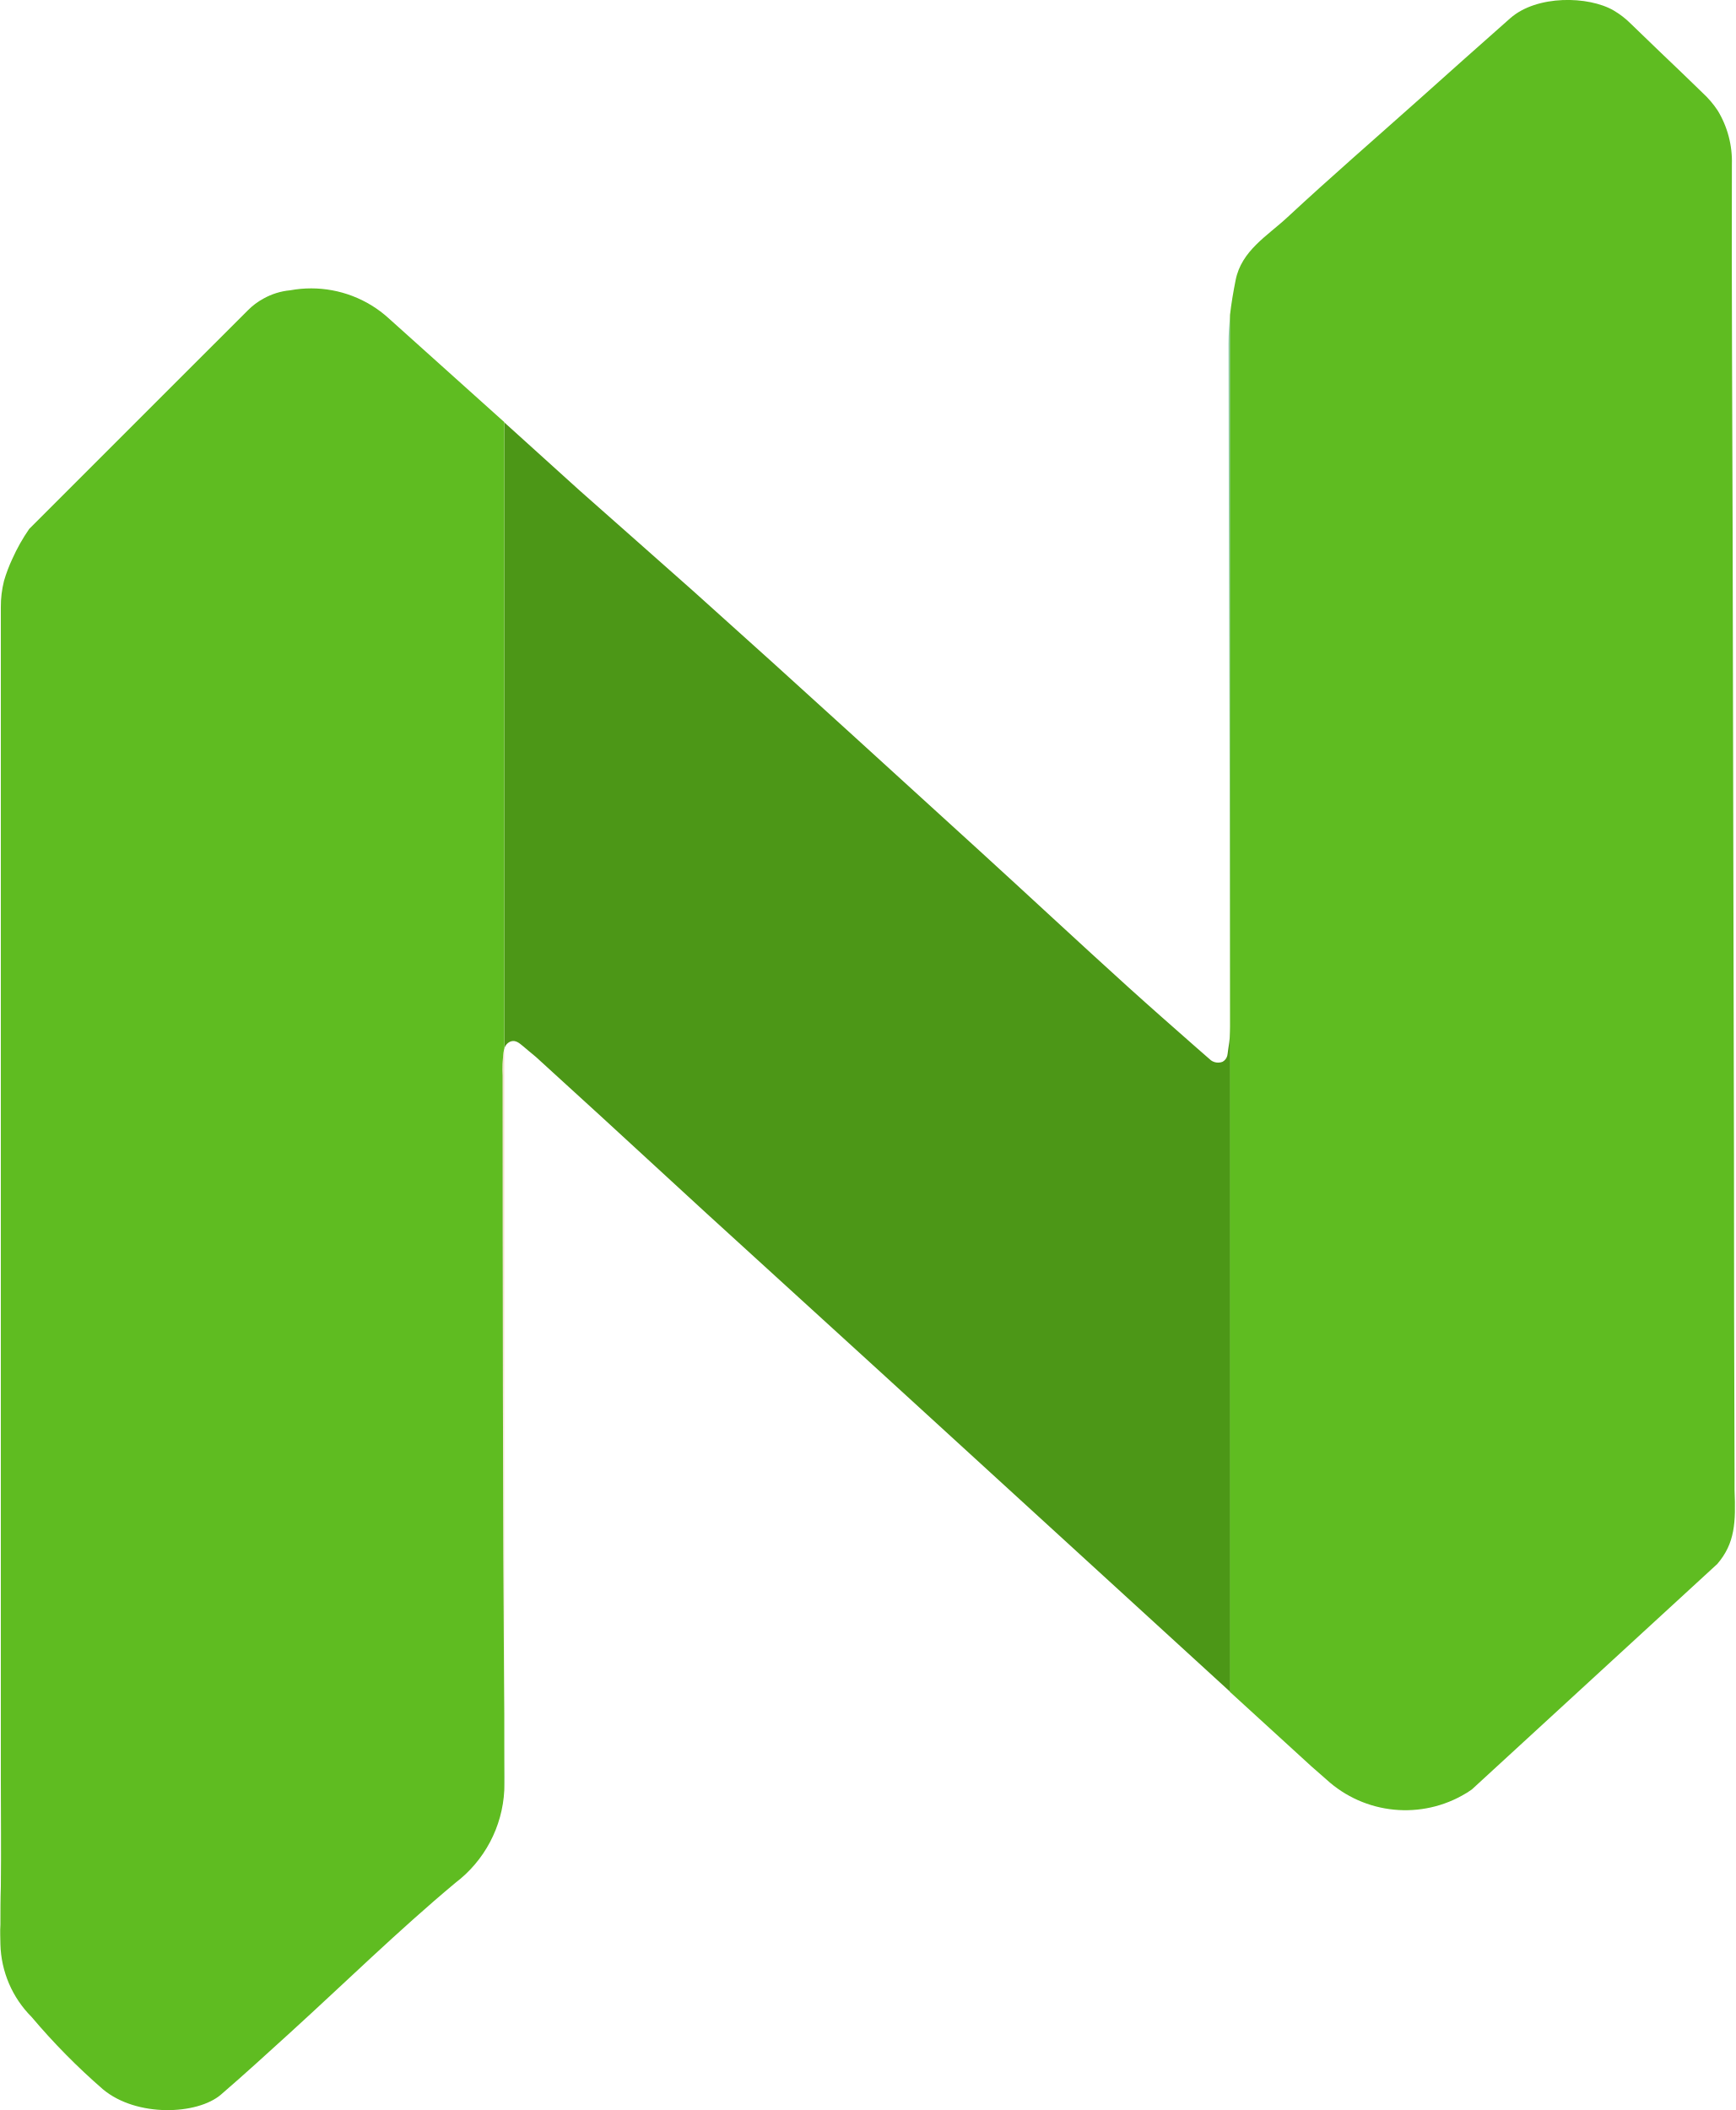
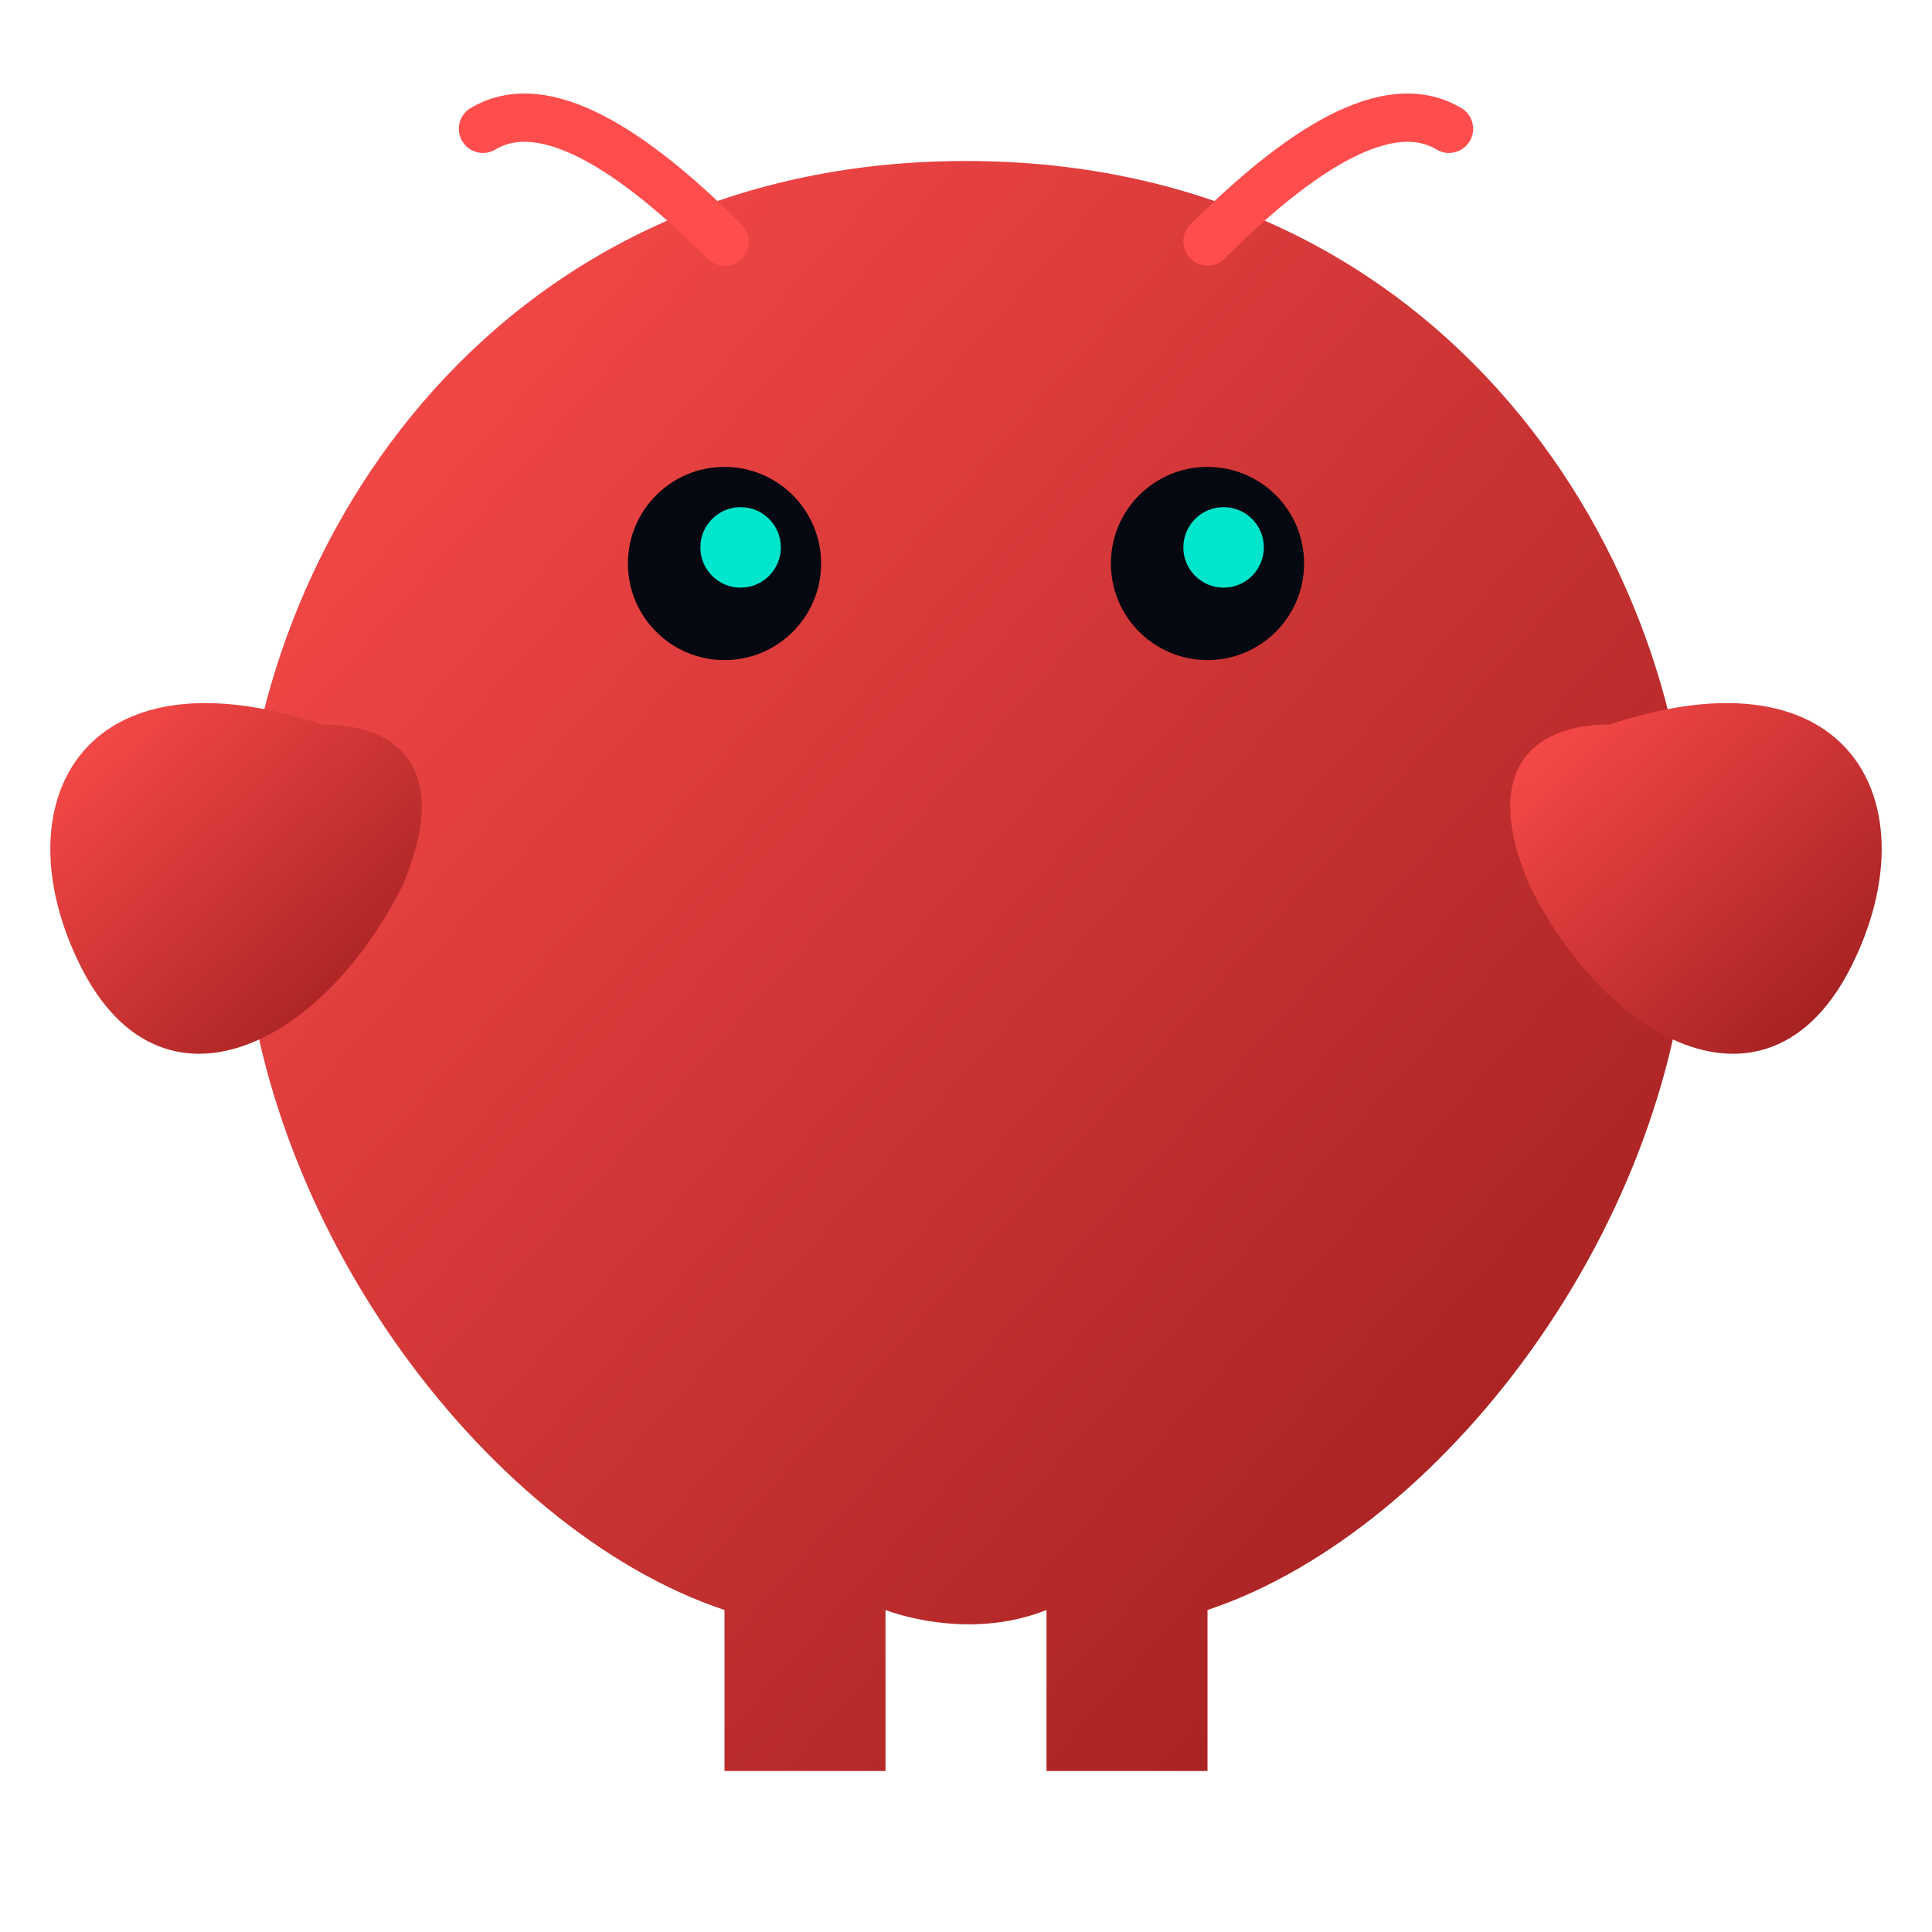
- <svg xmlns="http://www.w3.org/2000/svg" viewBox="0 0 207.74 252.58">
+ <svg xmlns="http://www.w3.org/2000/svg" viewBox="0 0 120 120" fill="none">
  <defs>
-     <style>.cls-1{fill:#93ceaa;}.cls-2{fill:#4c9717;}.cls-3{fill:#5fbc21;}.cls-4{fill:#e8ceaa;opacity:0.6;}</style>
+     <linearGradient id="lobster-gradient" x1="0%" y1="0%" x2="100%" y2="100%">
+       <stop offset="0%" stop-color="#ff4d4d" />
+       <stop offset="100%" stop-color="#991b1b" />
+     </linearGradient>
  </defs>
-   <g id="Layer_2" data-name="Layer 2">
-     <g id="Layer_1-2" data-name="Layer 1">
-       <path class="cls-1" d="M60.37,205.2c0,2.5,0,5,.05,7.5,0,.54,0,1.07-.05,1.58Z" />
-       <path class="cls-1" d="M147.29,37.68v85.2c-.06-27.24-.19-54.49-.22-81.73A29,29,0,0,1,147.29,37.68Z" />
-       <path class="cls-2" d="M147.06,125.43a16.9,16.9,0,0,0,.23-2.55v79.66l-41.74-38.17-21-19.15L71.91,133.6l-5.62-5.13-2.07-1.89-.15-.13c-.51-.41-1-.84-1.47-1.23s-.88-.73-1.44-.56a1.25,1.25,0,0,0-.79.9v-75l.43.39,8.57,7.75c4.51,4,9.06,8,13.56,12Q92.53,79.3,102.07,88q7.55,6.86,15.08,13.74c6,5.47,11.92,11,17.92,16.43,2.7,2.44,5.42,4.83,8.15,7.23.58.51,1.15,1,1.74,1.52a1.47,1.47,0,0,0,1.4.18,1.16,1.16,0,0,0,.56-.72C147,126,147,125.74,147.06,125.43Z" />
-       <path class="cls-3" d="M60.28,126a15.67,15.67,0,0,0-.1,2.74c0,25.5,0,51,.19,76.49v9.08a14.85,14.85,0,0,1-5.87,11.09c-6.81,5.69-13.16,11.91-19.73,17.89-2.75,2.5-5.48,5-8.31,7.44s-10.11,2.74-14.14-.63a78.48,78.48,0,0,1-8.54-8.66,12.76,12.76,0,0,1-3.73-8.69c0-.72-.06-1.51,0-2.38,0-1.5,0-3,.05-4.51.05-4.3,0-8.61,0-12.91V72.71a12.64,12.64,0,0,1,.38-3.18,18.42,18.42,0,0,1,1-2.64A22.16,22.16,0,0,1,3.5,63.31l16-16L29.69,37.13a7.84,7.84,0,0,1,1.84-1.38,8.05,8.05,0,0,1,3.21-1h0a13.85,13.85,0,0,1,9.71,1.79h0a13.59,13.59,0,0,1,2.09,1.57L60.37,50.53v75A3.38,3.38,0,0,0,60.28,126Z" />
-       <path class="cls-4" d="M60.28,126a3.38,3.38,0,0,1,.09-.41V205.2c-.15-25.5-.14-51-.19-76.49A15.67,15.67,0,0,1,60.28,126Z" />
-       <path class="cls-3" d="M205.59,187.21l-29.39,27a3.75,3.75,0,0,1-.36.24l-.11.08-.2.12A14,14,0,0,1,158.77,213L157,211.45l-9.75-8.91V37.68c.16-1.39.4-2.78.67-4.14.7-3.55,3.82-5.31,6.2-7.53,5.17-4.8,10.5-9.42,15.77-14.12,3.63-3.24,7.25-6.49,10.91-9.71,3.19-2.81,9.37-2.67,12.37-.93a10.11,10.11,0,0,1,2.08,1.61l3.38,3.26,2.73,2.61,2.49,2.41a11.45,11.45,0,0,1,1.78,2.09,11.73,11.73,0,0,1,1.7,6.46c-.05,14.66.06,29.32.09,44q.09,37.35.16,74.7,0,19.14.07,38.27c0,.59,0,1.17,0,1.75C207.8,182.21,207.72,184.72,205.59,187.21Z" />
-     </g>
-   </g>
+   <path d="M60 10 C30 10 15 35 15 55 C15 75 30 95 45 100 L45 110 L55 110 L55 100 C55 100 60 102 65 100 L65 110 L75 110 L75 100 C90 95 105 75 105 55 C105 35 90 10 60 10Z" fill="url(#lobster-gradient)" />
+   <path d="M20 45 C5 40 0 50 5 60 C10 70 20 65 25 55 C28 48 25 45 20 45Z" fill="url(#lobster-gradient)" />
+   <path d="M100 45 C115 40 120 50 115 60 C110 70 100 65 95 55 C92 48 95 45 100 45Z" fill="url(#lobster-gradient)" />
+   <path d="M45 15 Q35 5 30 8" stroke="#ff4d4d" stroke-width="3" stroke-linecap="round" />
+   <path d="M75 15 Q85 5 90 8" stroke="#ff4d4d" stroke-width="3" stroke-linecap="round" />
+   <circle cx="45" cy="35" r="6" fill="#050810" />
+   <circle cx="75" cy="35" r="6" fill="#050810" />
+   <circle cx="46" cy="34" r="2.5" fill="#00e5cc" />
+   <circle cx="76" cy="34" r="2.5" fill="#00e5cc" />
</svg>
